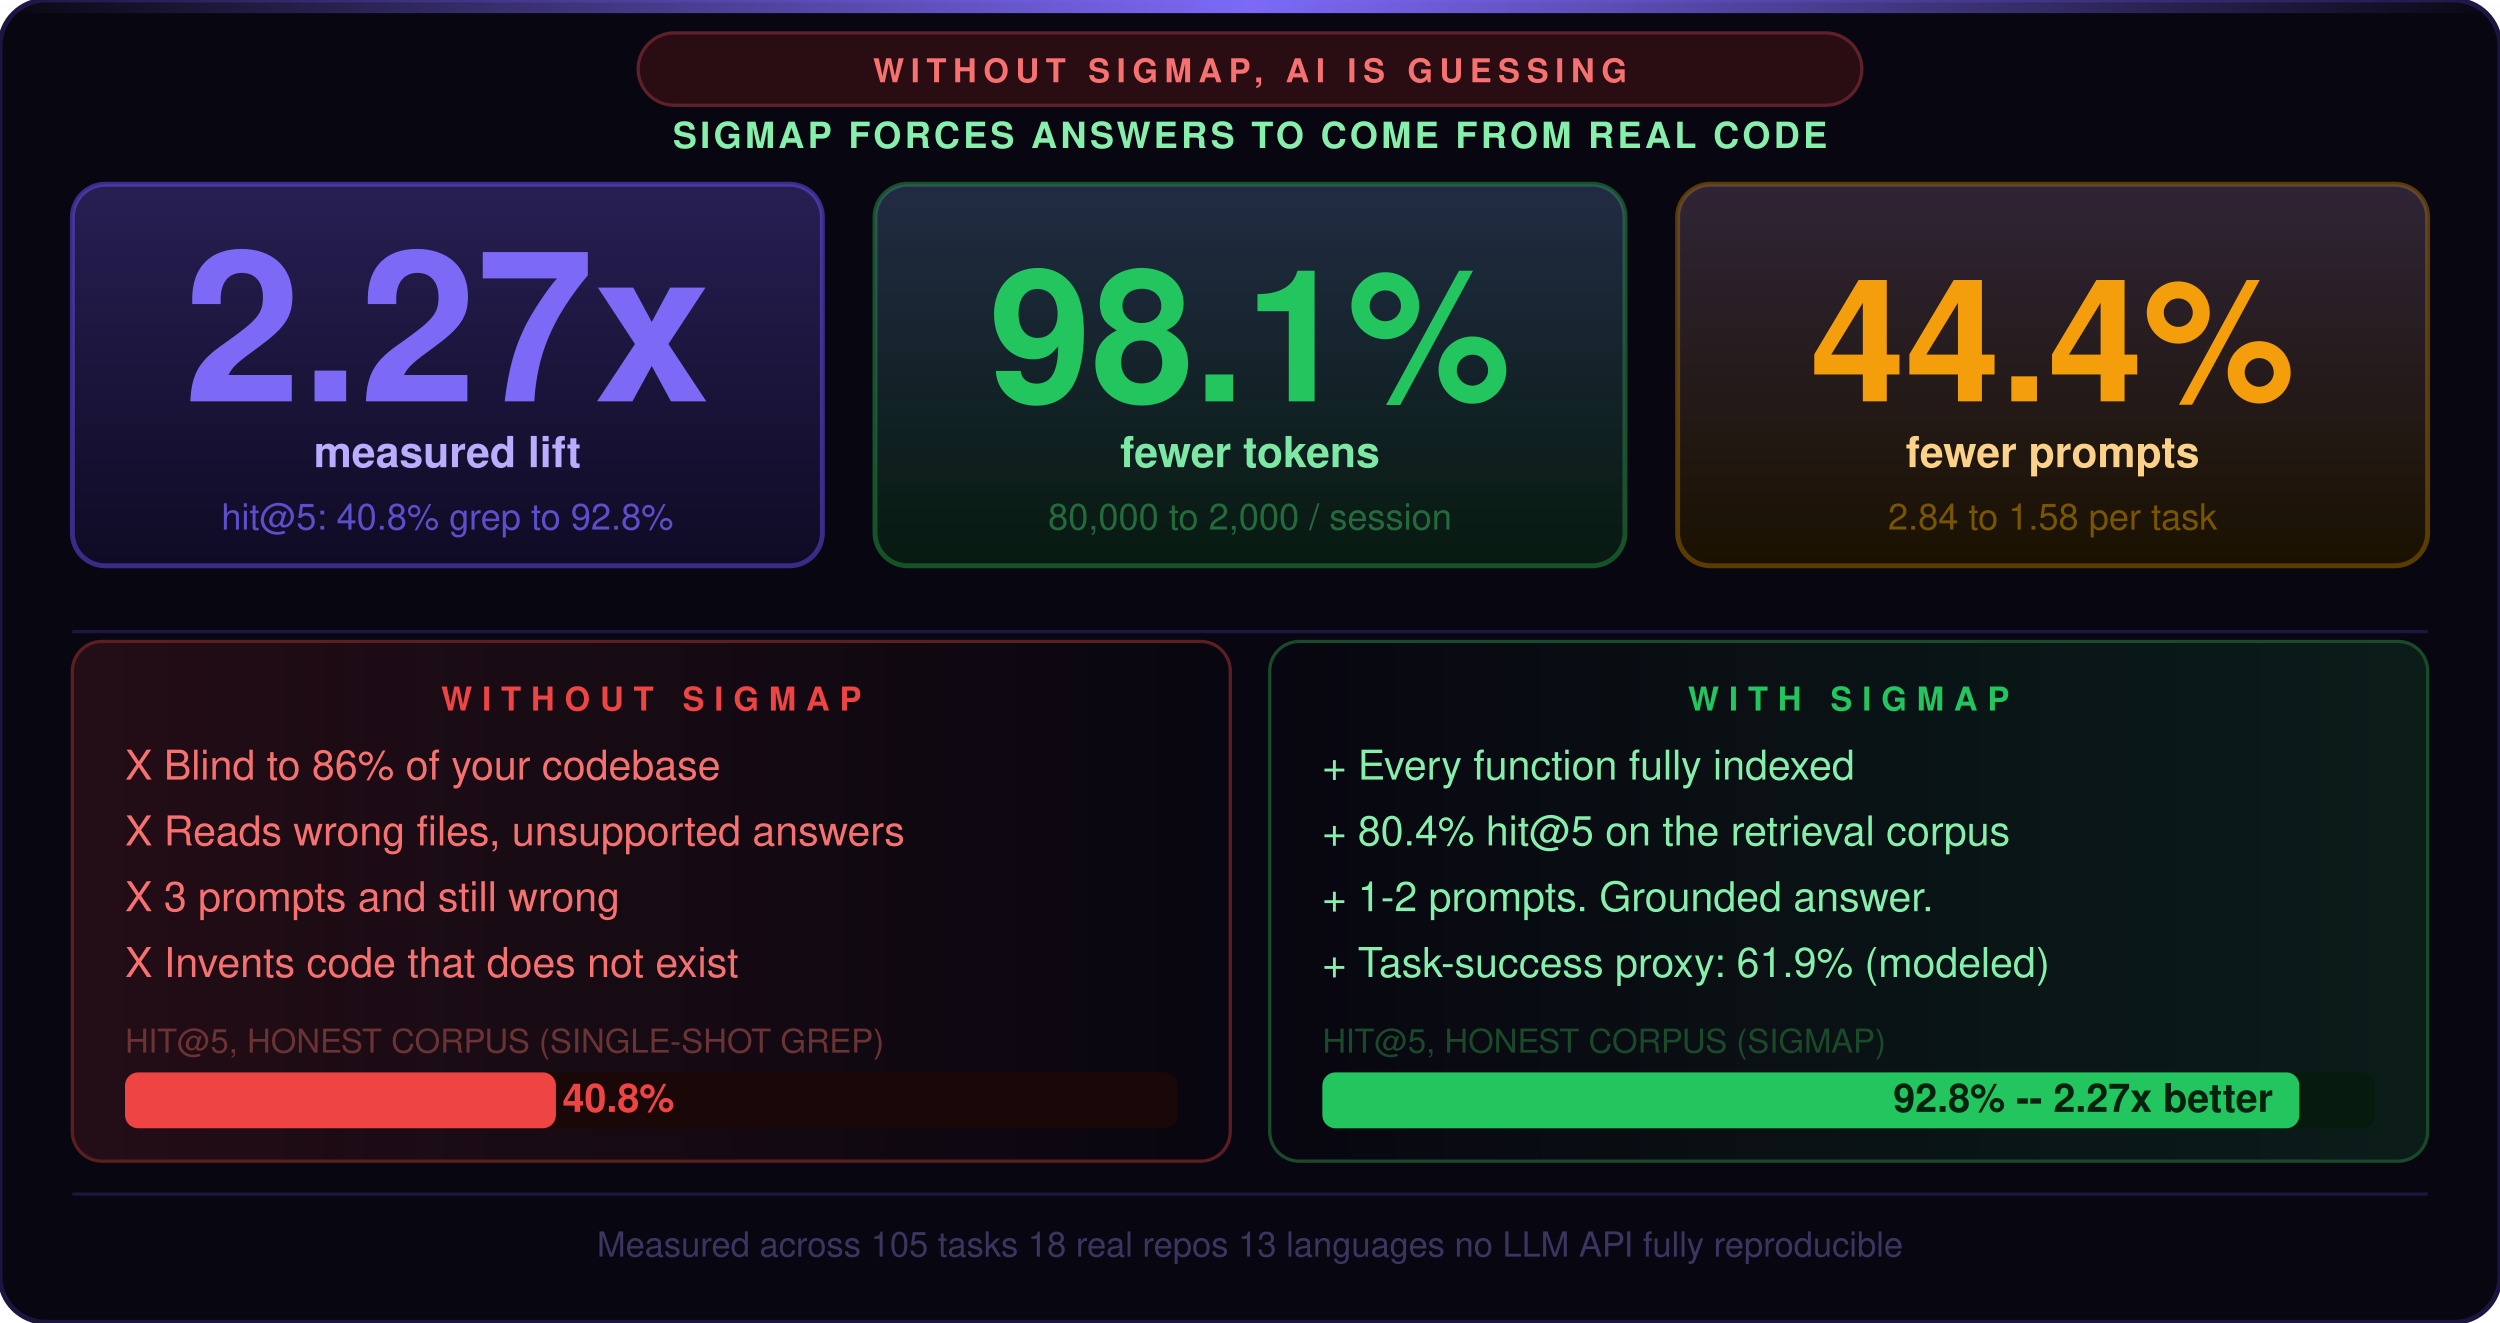
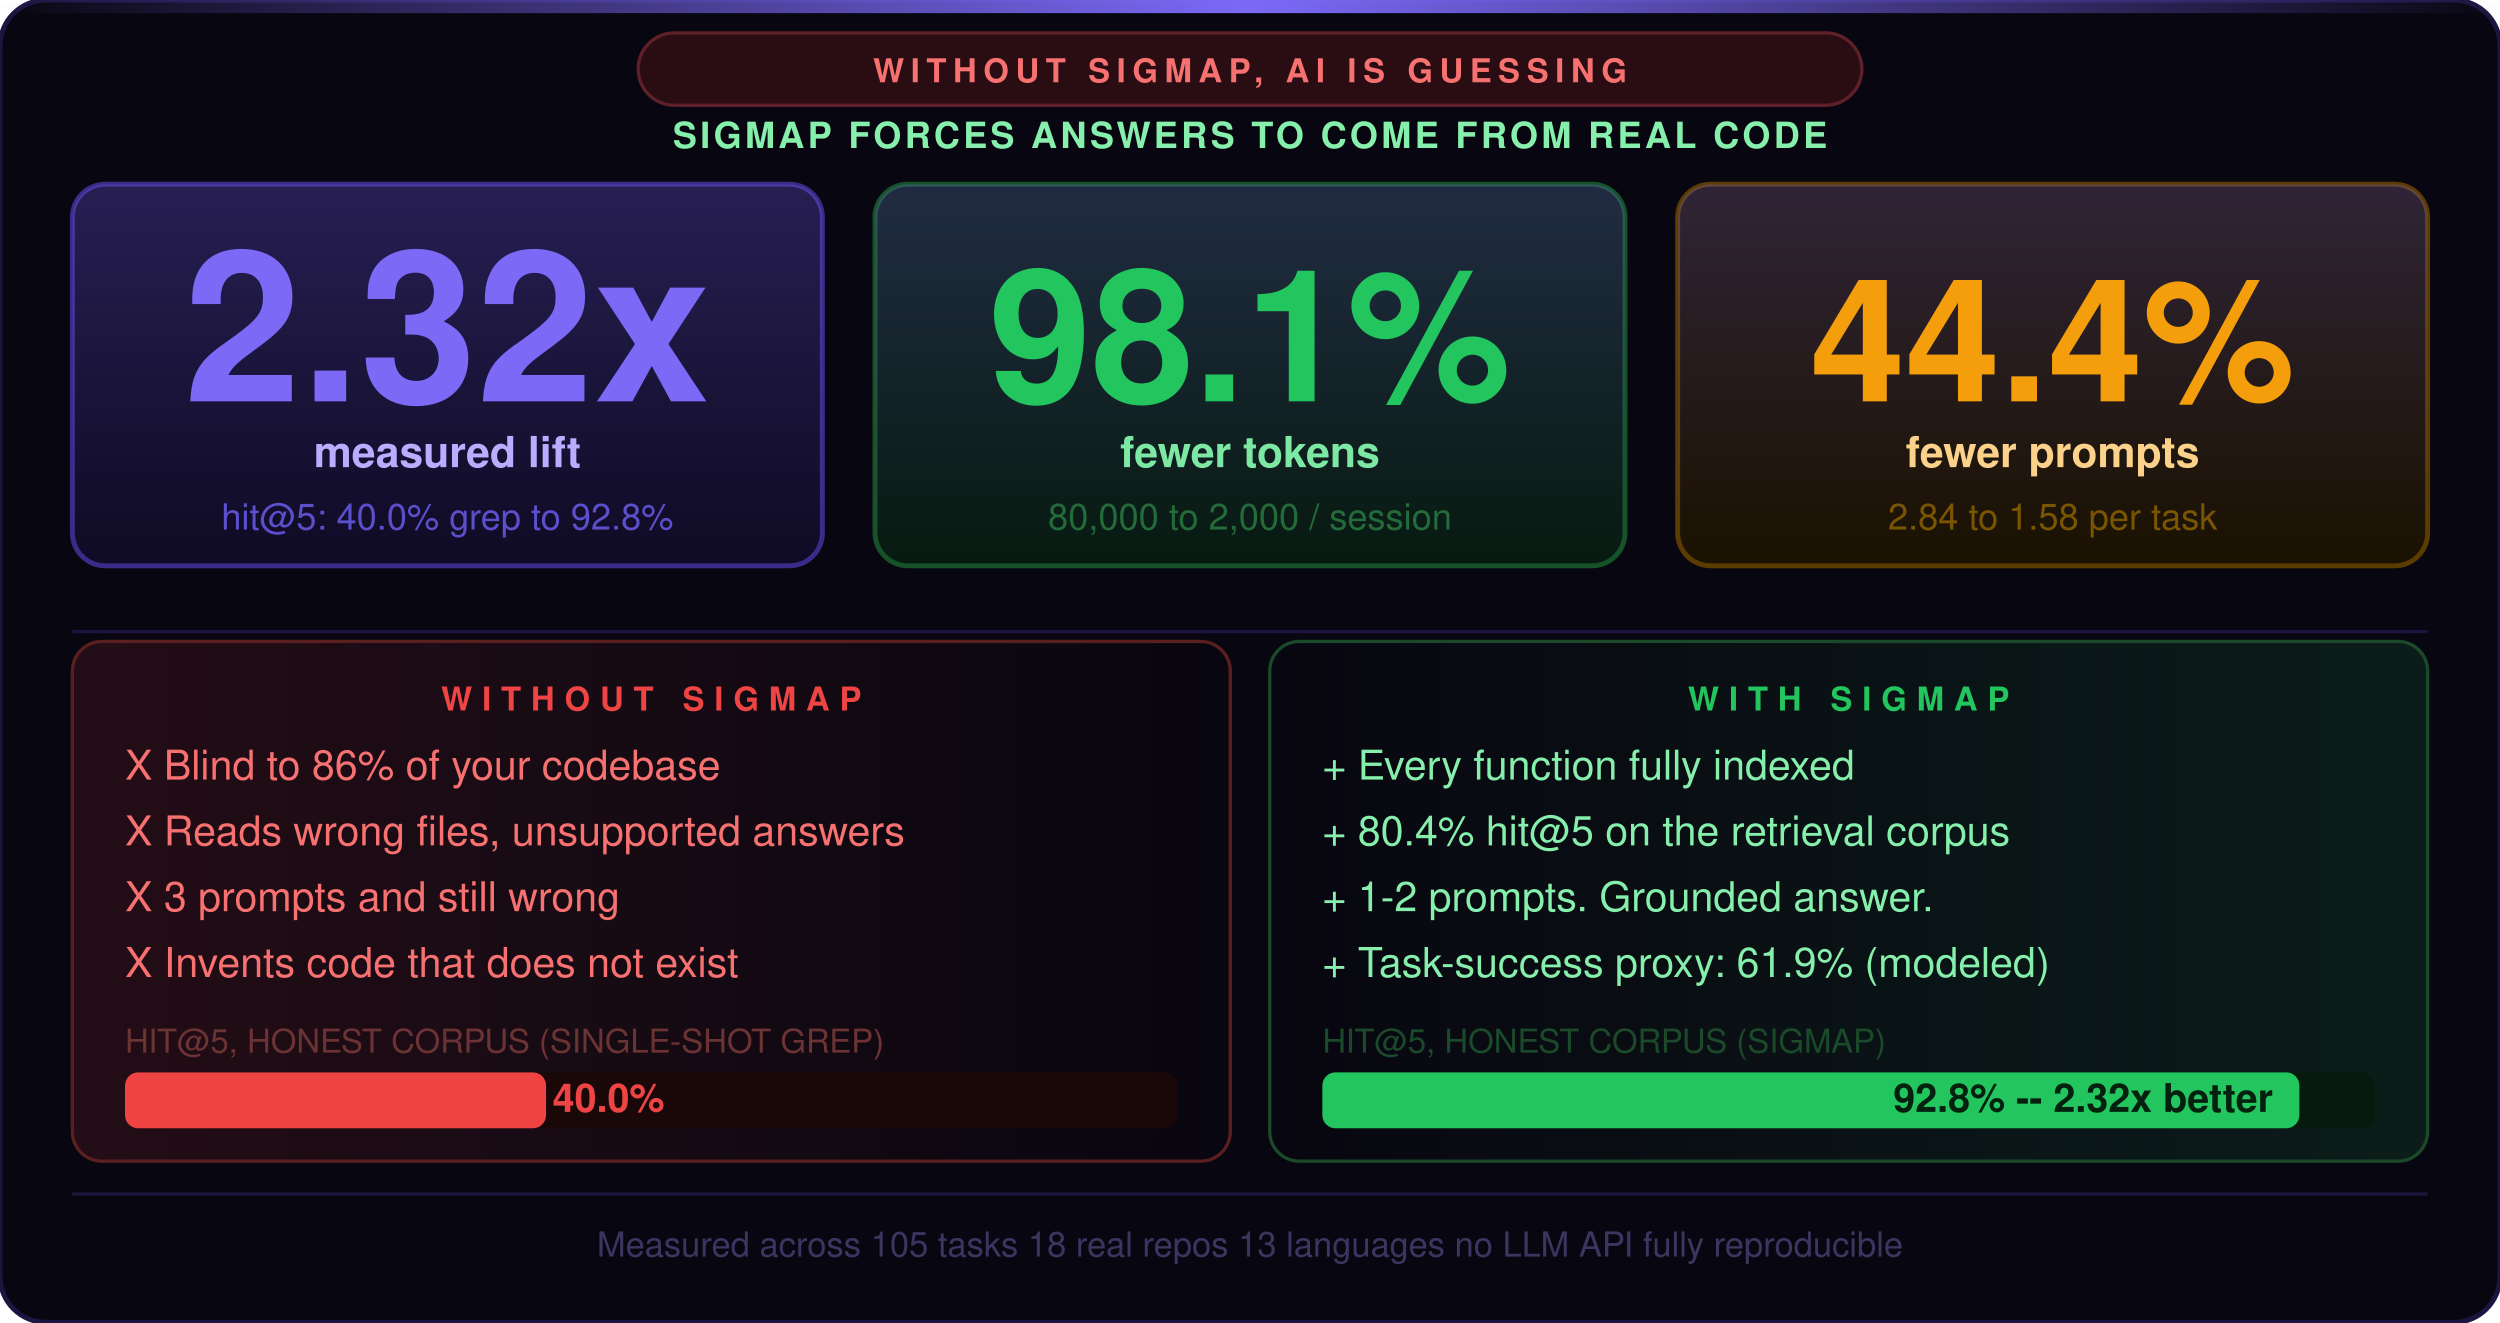
<svg xmlns="http://www.w3.org/2000/svg" viewBox="0 0 760 402" width="760" height="402" font-family="-apple-system,BlinkMacSystemFont,'Segoe UI',Helvetica,Arial,sans-serif">
  <rect width="760" height="402" fill="#080610" rx="14" />
  <rect width="760" height="402" fill="none" stroke="#1e1440" stroke-width="1.5" rx="14" />
  <defs>
    <linearGradient id="topglow" x1="0" x2="1" y1="0" y2="0">
      <stop offset="0%" stop-color="#7c6af7" stop-opacity="0" />
      <stop offset="50%" stop-color="#7c6af7" stop-opacity="1" />
      <stop offset="100%" stop-color="#7c6af7" stop-opacity="0" />
    </linearGradient>
    <linearGradient id="cardglow" x1="0" x2="0" y1="0" y2="1">
      <stop offset="0%" stop-color="#7c6af7" stop-opacity="0.22" />
      <stop offset="100%" stop-color="#7c6af7" stop-opacity="0" />
    </linearGradient>
    <linearGradient id="redglow" x1="0" x2="1" y1="0" y2="0">
      <stop offset="0%" stop-color="#ef4444" stop-opacity="0.12" />
      <stop offset="100%" stop-color="#ef4444" stop-opacity="0" />
    </linearGradient>
    <linearGradient id="greenglow" x1="0" x2="1" y1="0" y2="0">
      <stop offset="0%" stop-color="#22c55e" stop-opacity="0" />
      <stop offset="100%" stop-color="#22c55e" stop-opacity="0.12" />
    </linearGradient>
  </defs>
  <rect x="0" y="0" width="760" height="4" fill="url(#topglow)" rx="14" />
  <rect x="194" y="10" width="372" height="22" rx="11" fill="#2a0d12" stroke="#5f2029" stroke-width="1" />
  <text x="380" y="25" text-anchor="middle" font-size="10" font-weight="800" letter-spacing="2" fill="#f87171">WITHOUT SIGMAP, AI IS GUESSING</text>
  <text x="380" y="45" text-anchor="middle" font-size="11" font-weight="700" letter-spacing="1" fill="#86efac">SIGMAP FORCES ANSWERS TO COME FROM REAL CODE</text>
  <rect x="22" y="56" width="228" height="116" rx="10" fill="#0f0a24" stroke="#3a2b88" stroke-width="1.5" />
  <rect x="22" y="56" width="228" height="116" rx="10" fill="url(#cardglow)" />
-   <text x="136" y="122" text-anchor="middle" font-size="64" font-weight="900" fill="#7c6af7">2.27x</text>
+   <text x="136" y="122" text-anchor="middle" font-size="64" font-weight="900" fill="#7c6af7">2.32x</text>
  <text x="136" y="142" text-anchor="middle" font-size="13" font-weight="700" fill="#b8adff">measured lift</text>
-   <text x="136" y="161" text-anchor="middle" font-size="11" fill="#5b4fcc">hit@5: 40.8% grep to 92.8%</text>
+   <text x="136" y="161" text-anchor="middle" font-size="11" fill="#5b4fcc">hit@5: 40.0% grep to 92.8%</text>
  <rect x="266" y="56" width="228" height="116" rx="10" fill="#071a10" stroke="#155228" stroke-width="1.5" />
  <rect x="266" y="56" width="228" height="116" rx="10" fill="url(#cardglow)" />
  <text x="380" y="122" text-anchor="middle" font-size="56" font-weight="900" fill="#22c55e">98.1%</text>
  <text x="380" y="142" text-anchor="middle" font-size="13" font-weight="700" fill="#7de8a4">fewer tokens</text>
  <text x="380" y="161" text-anchor="middle" font-size="11" fill="#236b3a">80,000 to 2,000 / session</text>
  <rect x="510" y="56" width="228" height="116" rx="10" fill="#1a1100" stroke="#5a3b00" stroke-width="1.5" />
  <rect x="510" y="56" width="228" height="116" rx="10" fill="url(#cardglow)" />
  <text x="624" y="122" text-anchor="middle" font-size="52" font-weight="900" fill="#f59e0b">44.4%</text>
  <text x="624" y="142" text-anchor="middle" font-size="13" font-weight="700" fill="#fcd28a">fewer prompts</text>
  <text x="624" y="161" text-anchor="middle" font-size="11" fill="#7a5500">2.84 to 1.58 per task</text>
  <line x1="22" y1="192" x2="738" y2="192" stroke="#1e1440" stroke-width="1" />
  <rect x="22" y="195" width="352" height="158" rx="9" fill="url(#redglow)" />
  <rect x="22" y="195" width="352" height="158" rx="9" fill="none" stroke="#5c1f1f" stroke-width="1" />
  <text x="198" y="216" text-anchor="middle" font-size="10" font-weight="800" letter-spacing="3" fill="#ef4444">WITHOUT SIGMAP</text>
  <text x="38" y="237" font-size="12.5" fill="#f87171">X  Blind to 86% of your codebase</text>
  <text x="38" y="257" font-size="12.5" fill="#f87171">X  Reads wrong files, unsupported answers</text>
  <text x="38" y="277" font-size="12.5" fill="#f87171">X  3 prompts and still wrong</text>
  <text x="38" y="297" font-size="12.5" fill="#f87171">X  Invents code that does not exist</text>
  <text x="38" y="320" font-size="10" fill="#6b3333">HIT@5, HONEST CORPUS (SINGLE-SHOT GREP)</text>
  <rect x="38" y="326" width="320" height="17" fill="#1a0808" rx="4" />
-   <rect x="38" y="326" width="131" height="17" fill="#ef4444" rx="4" />
-   <text x="171" y="338" font-size="12" font-weight="800" fill="#ef4444">40.8%</text>
+   <rect x="38" y="326" width="128" height="17" fill="#ef4444" rx="4" />
+   <text x="168" y="338" font-size="12" font-weight="800" fill="#ef4444">40.0%</text>
  <rect x="386" y="195" width="352" height="158" rx="9" fill="url(#greenglow)" />
  <rect x="386" y="195" width="352" height="158" rx="9" fill="none" stroke="#1a4a2a" stroke-width="1" />
  <text x="562" y="216" text-anchor="middle" font-size="10" font-weight="800" letter-spacing="3" fill="#22c55e">WITH SIGMAP</text>
  <text x="402" y="237" font-size="12.5" fill="#86efac">+  Every function fully indexed</text>
  <text x="402" y="257" font-size="12.5" fill="#86efac">+  80.4% hit@5 on the retrieval corpus</text>
  <text x="402" y="277" font-size="12.5" fill="#86efac">+  1-2 prompts. Grounded answer.</text>
  <text x="402" y="297" font-size="12.5" fill="#86efac">+  Task-success proxy: 61.9% (modeled)</text>
  <text x="402" y="320" font-size="10" fill="#1a4a2a">HIT@5, HONEST CORPUS (SIGMAP)</text>
  <rect x="402" y="326" width="320" height="17" fill="#071a0e" rx="4" />
  <rect x="402" y="326" width="297" height="17" fill="#22c55e" rx="4" />
-   <text x="691" y="338" text-anchor="end" font-size="12" font-weight="800" fill="#04210f">92.8% -- 2.27x better</text>
+   <text x="691" y="338" text-anchor="end" font-size="12" font-weight="800" fill="#04210f">92.8% -- 2.32x better</text>
  <line x1="22" y1="363" x2="738" y2="363" stroke="#1e1440" stroke-width="1" />
  <text x="380" y="382" text-anchor="middle" font-size="10.5" fill="#3d3460">Measured across 105 tasks  18 real repos  13 languages  no LLM API  fully reproducible</text>
</svg>
